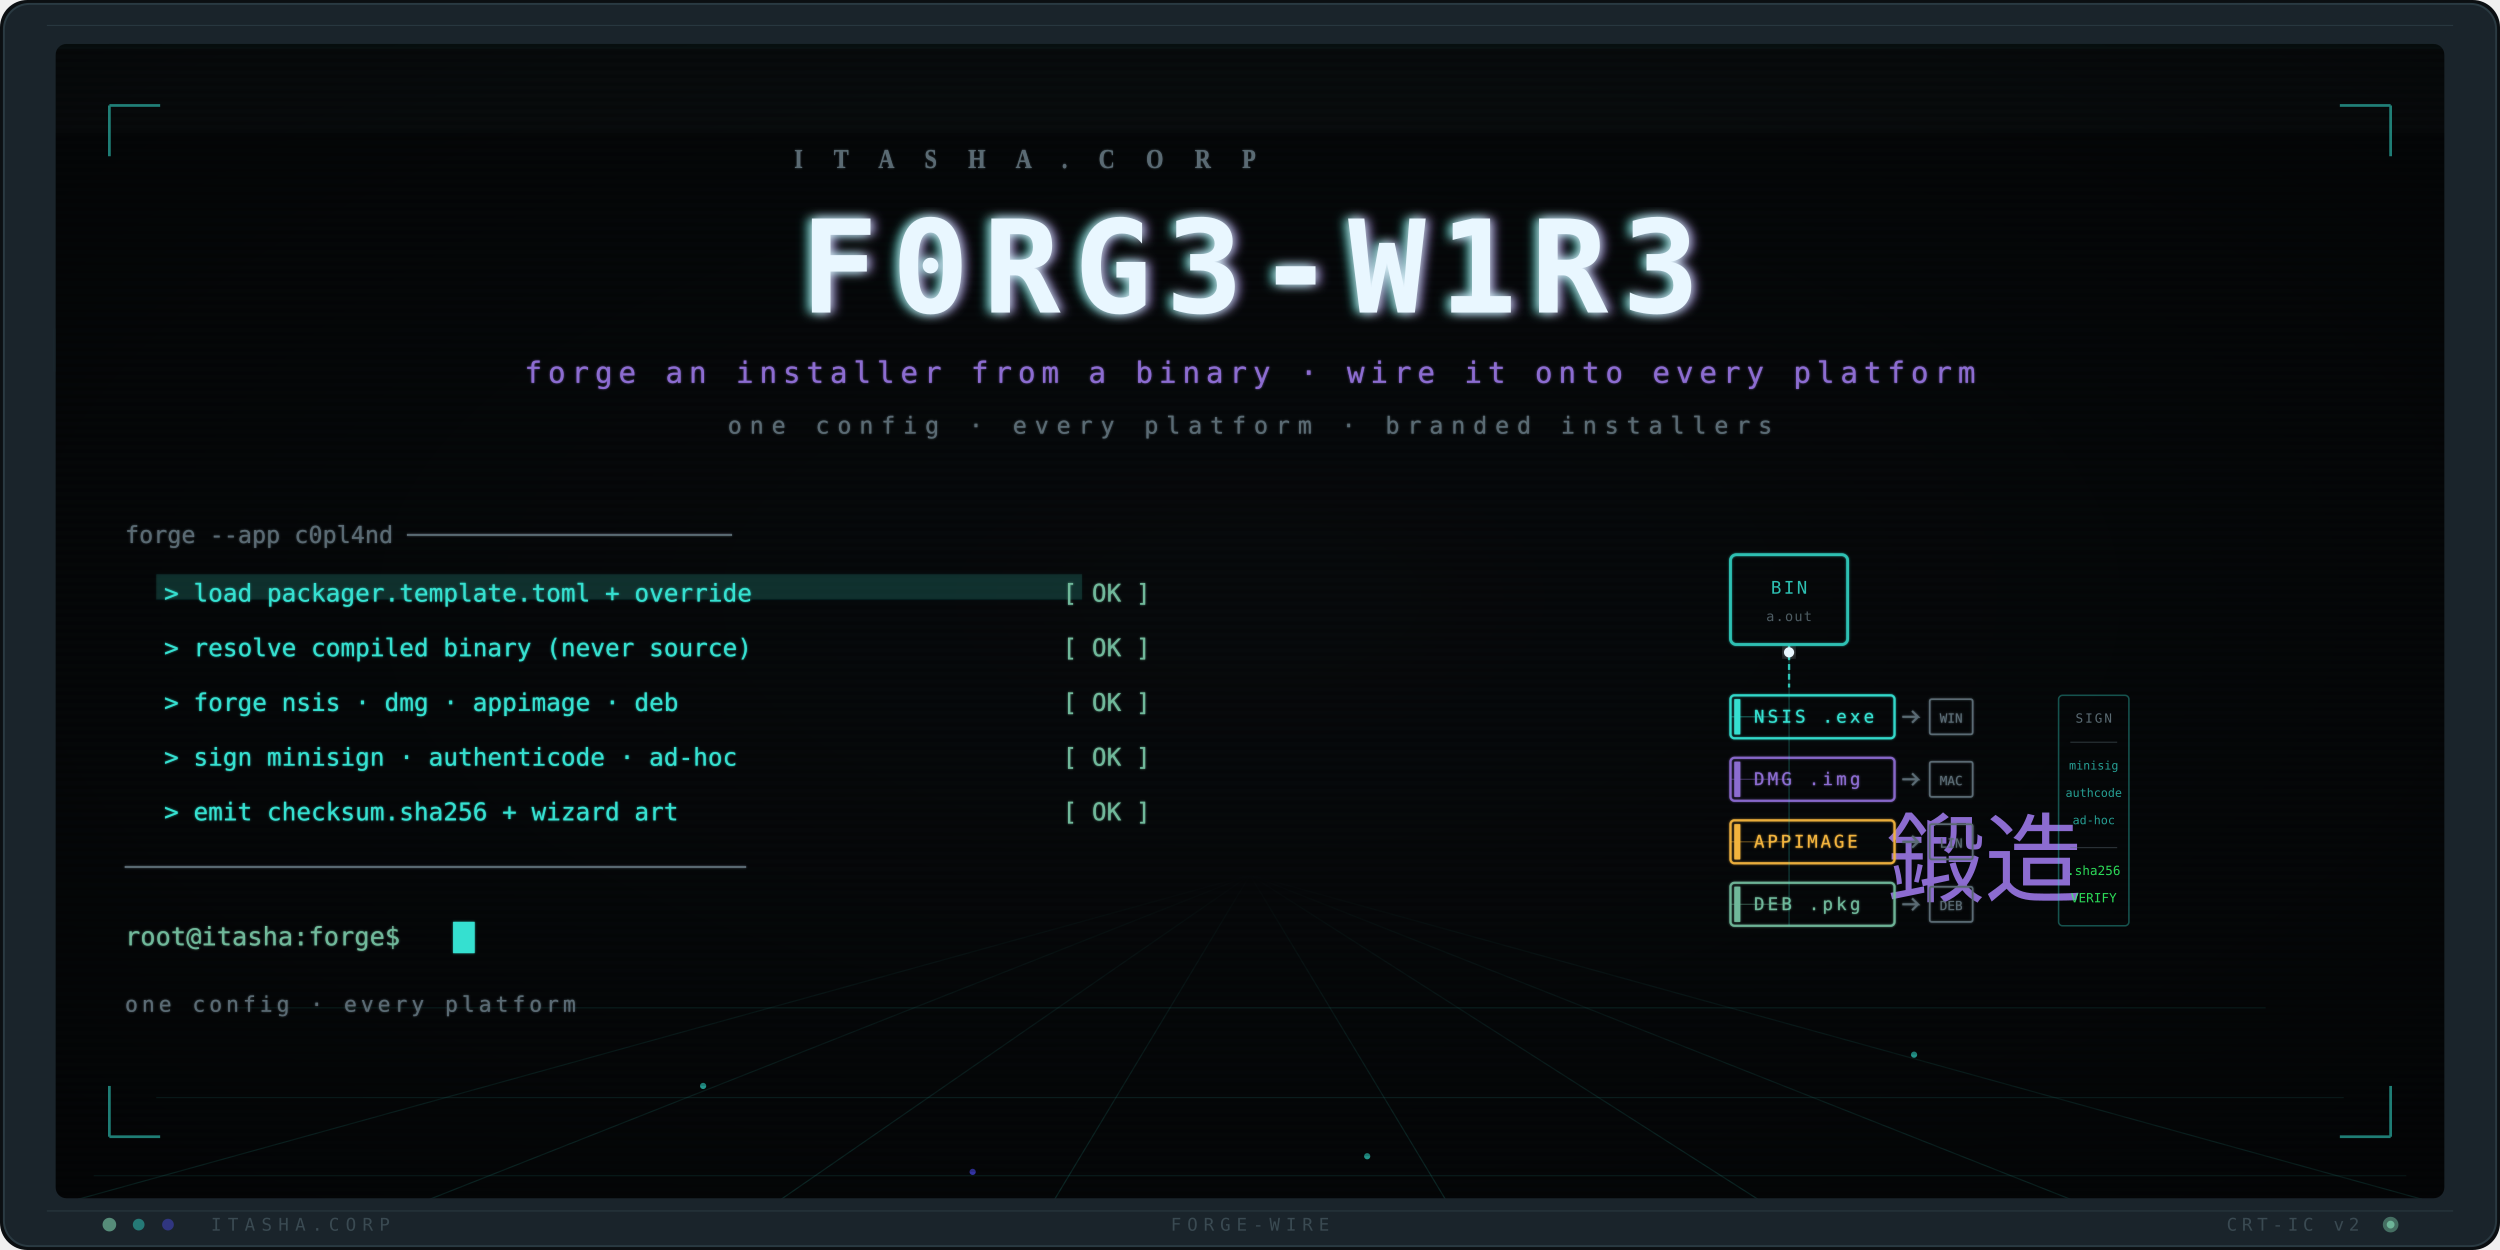
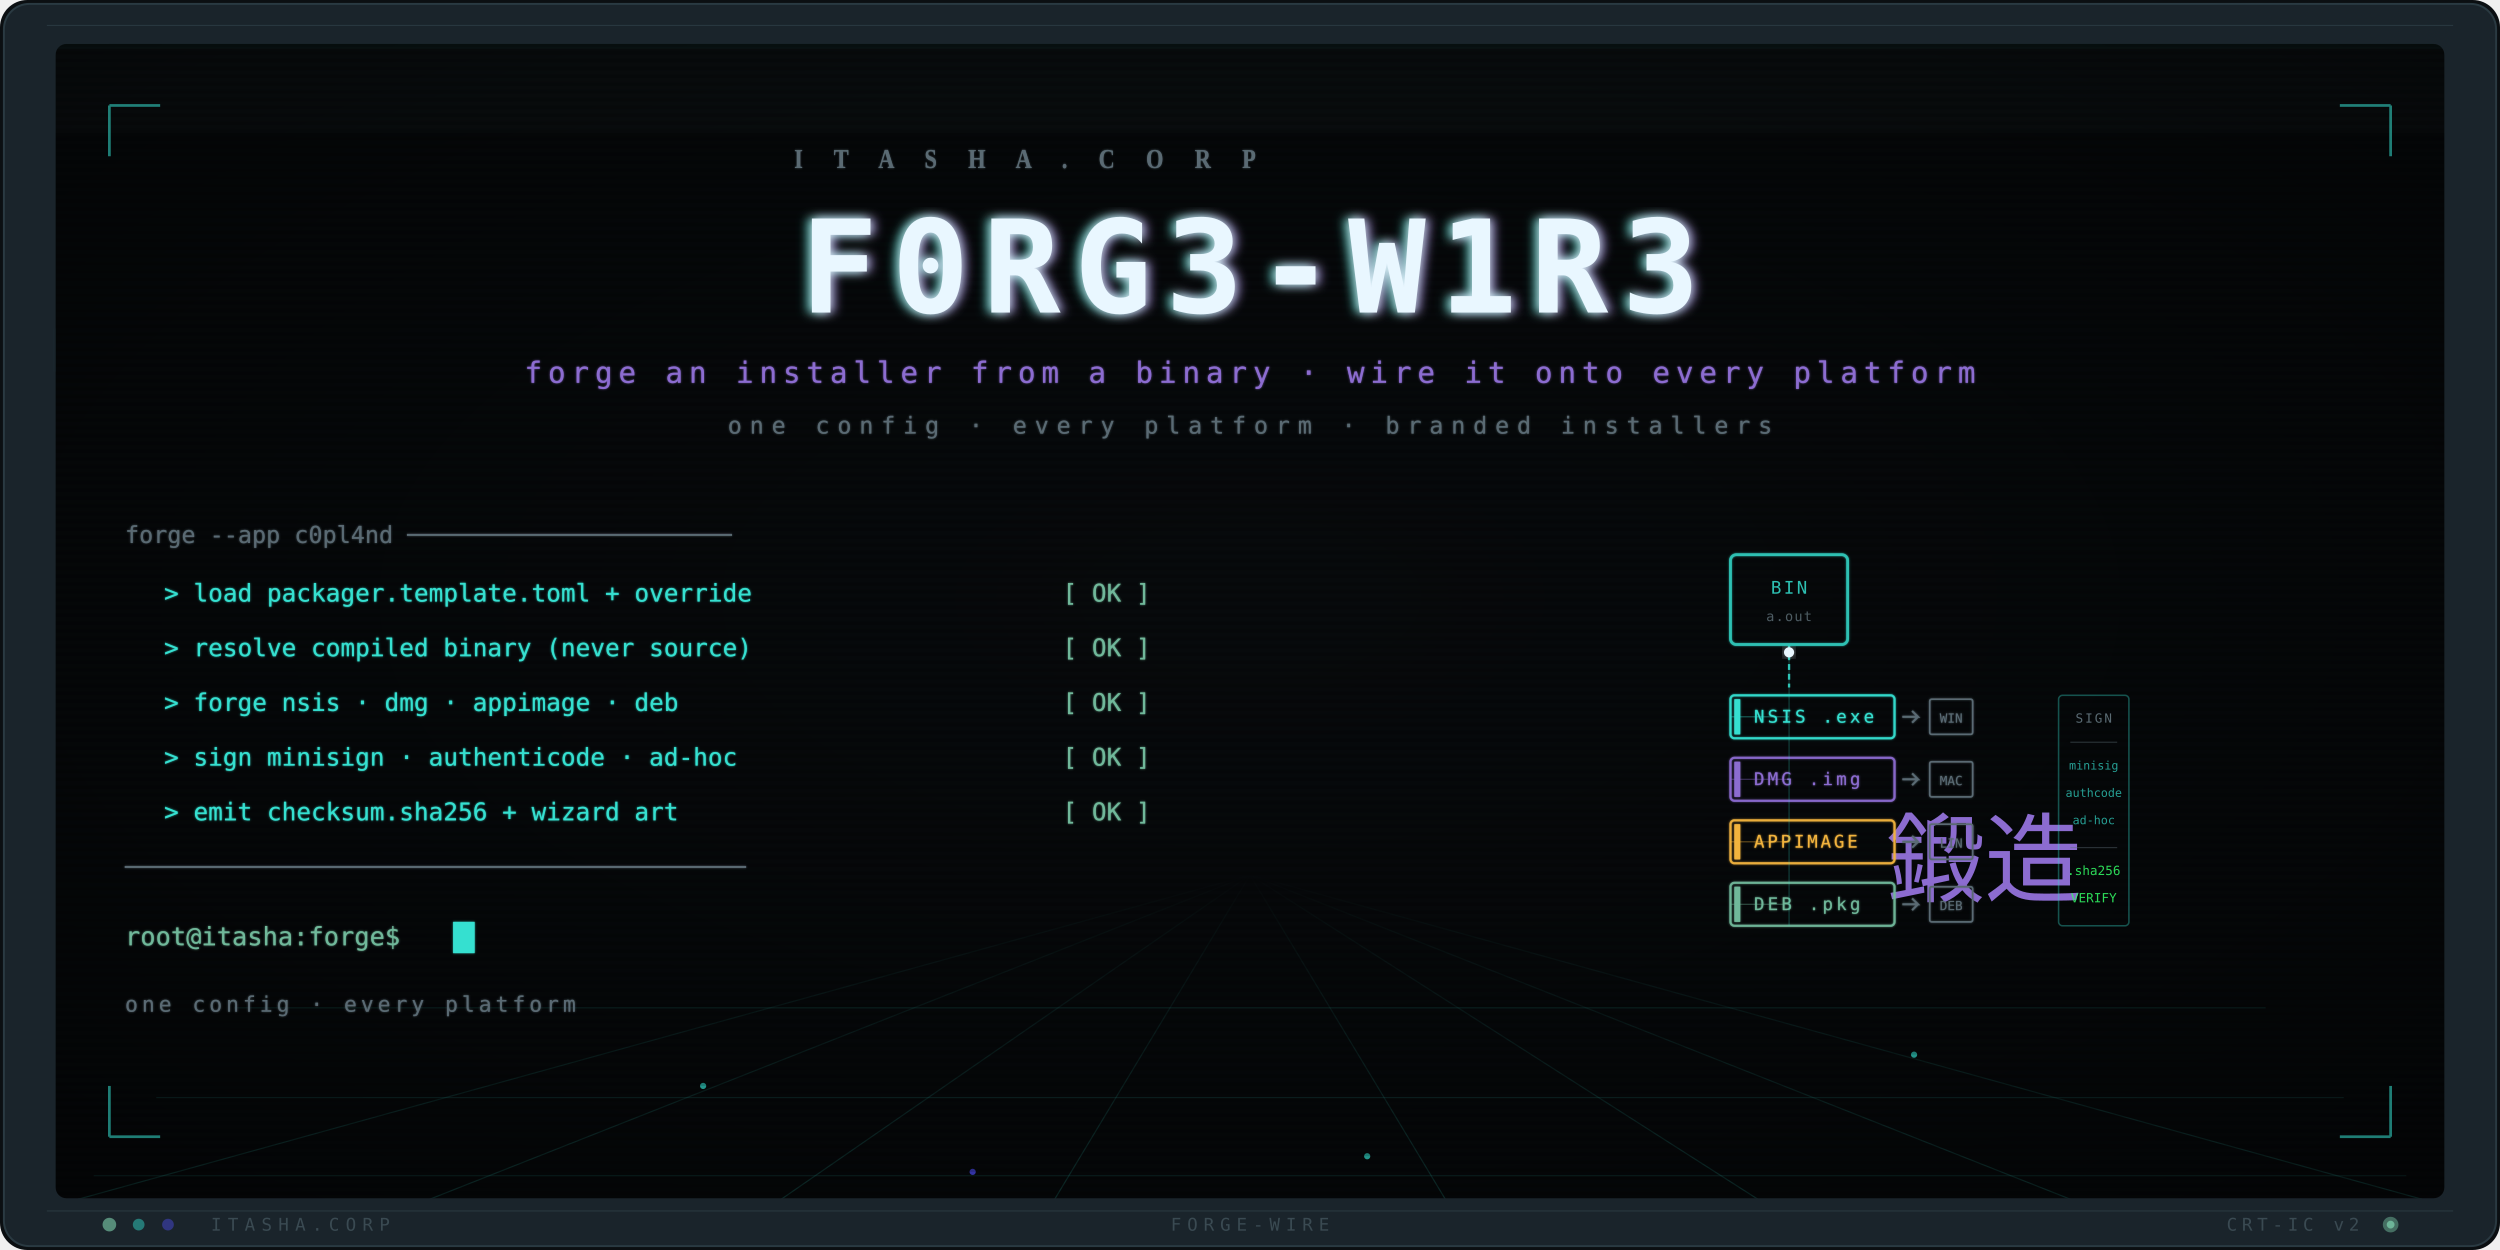
<svg xmlns="http://www.w3.org/2000/svg" viewBox="0 0 1280 640" width="1280" height="640" role="img" aria-label="F0RG3-W1R3 — forge an installer from a binary, wire it onto every platform">
  <defs>
    <pattern id="scan" patternUnits="userSpaceOnUse" width="1280" height="4">
      <rect width="1280" height="2" fill="transparent" />
      <rect y="2" width="1280" height="2" fill="rgba(0,0,0,0.16)" />
    </pattern>
    <radialGradient id="vig" cx="50%" cy="48%" r="72%">
      <stop offset="0%" stop-color="transparent" />
      <stop offset="100%" stop-color="rgba(0,0,0,0.5)" />
    </radialGradient>
    <linearGradient id="grid" x1="0" y1="0" x2="0" y2="1">
      <stop offset="0%" stop-color="#34e0d0" stop-opacity="0" />
      <stop offset="100%" stop-color="#34e0d0" stop-opacity="0.5" />
    </linearGradient>
    <filter id="phos">
      <feGaussianBlur in="SourceGraphic" stdDeviation="0.7" result="b" />
      <feMerge>
        <feMergeNode in="b" />
        <feMergeNode in="SourceGraphic" />
      </feMerge>
    </filter>
    <filter id="soft">
      <feGaussianBlur stdDeviation="2.4" />
    </filter>
    <filter id="glow">
      <feGaussianBlur stdDeviation="2.6" result="b" />
      <feMerge>
        <feMergeNode in="b" />
        <feMergeNode in="SourceGraphic" />
      </feMerge>
    </filter>
    <clipPath id="sc">
      <rect x="28" y="22" width="1224" height="592" rx="6" />
    </clipPath>
  </defs>
  <style>
    text { font-family: 'SF Mono','Fira Code','Cascadia Code','JetBrains Mono',Consolas,monospace; }
    @keyframes sweep { 0% { transform: translateY(0); } 100% { transform: translateY(592px); } }
    @keyframes flicker { 0%,96%,100% { opacity: 1; } 97% { opacity: 0.97; } 98% { opacity: 0.995; } }
    @keyframes bootReveal { 0% { opacity: 0; } 100% { opacity: 0.92; } }
    @keyframes curBlink { 0%,50% { opacity: 1; } 51%,100% { opacity: 0; } }
    @keyframes heartbeat { 0%,100% { transform: scale(1); opacity: 0.55; } 15% { transform: scale(1.3); opacity: 0.95; } 30% { transform: scale(1); opacity: 0.55; } 50% { transform: scale(1.1); opacity: 0.8; } }
    @keyframes edgeGlow { 0% { stroke-dashoffset: 3450; } 100% { stroke-dashoffset: 0; } }
    @keyframes phosphorBloom { 0%,100% { opacity: 0; } 50% { opacity: 0.02; } }
    @keyframes signalPulse { 0% { stroke-dashoffset: 18; opacity: 0.85; } 100% { stroke-dashoffset: 0; opacity: 0.3; } }
    @keyframes nodeBlink { 0%,100% { opacity: 0.9; } 50% { opacity: 0.35; } }
    @keyframes forgeTravel { 0% { transform: translateY(0); opacity: 0; } 8% { opacity: 1; } 88% { opacity: 1; } 100% { transform: translateY(140px); opacity: 0; } }
    @keyframes cardForge { 0%,100% { opacity: 0.35; } 50% { opacity: 1; } }
    @keyframes kanjiPulse { 0%,100% { opacity: 0.1; } 50% { opacity: 0.2; } }
    @keyframes rollBar { 0% { transform: translateY(-70px); } 100% { transform: translateY(630px); } }
    @keyframes dataBlink { 0%,100% { opacity: 0.12; } 50% { opacity: 0.7; } }
    @keyframes titleGlitch { 0%,90%,100% { transform: translate(0,0); } 91% { transform: translate(-2px,1px); } 94% { transform: translate(2px,-1px); } 97% { transform: translate(-1px,0); } }
-     @keyframes readHead { 0% { transform: translateY(0); opacity: 0; } 12% { opacity: 0.5; } 88% { opacity: 0.5; } 100% { transform: translateY(132px); opacity: 0; } }
    @keyframes okPulse { 0%,100% { opacity: 0.5; } 50% { opacity: 1; } }
+     @keyframes linePulse { 0%,100% { opacity: 0.8; } 50% { opacity: 1; } }
    @keyframes titleBreathe { 0%,100% { opacity: 1; } 50% { opacity: 0.85; } }
    @media (prefers-reduced-motion: reduce) { * { animation: none !important; } }
  </style>
  <rect x="0" y="0" width="1280" height="640" rx="14" fill="#0b0f12" />
  <rect x="2" y="2" width="1276" height="636" rx="13" fill="#1a242b" stroke="#2a3a42" stroke-width="1" />
  <line x1="24" y1="13" x2="1256" y2="13" stroke="#2a3a42" stroke-width="0.5" />
  <line x1="24" y1="620" x2="1256" y2="620" stroke="#2a3a42" stroke-width="0.5" />
  <rect x="28" y="22" width="1224" height="592" rx="6" fill="#070a0c" />
  <g clip-path="url(#sc)">
    <g stroke="url(#grid)" stroke-width="0.6" opacity="0.5">
      <line x1="640" y1="448" x2="40" y2="614" />
      <line x1="640" y1="448" x2="220" y2="614" />
      <line x1="640" y1="448" x2="400" y2="614" />
      <line x1="640" y1="448" x2="540" y2="614" />
      <line x1="640" y1="448" x2="640" y2="614" />
      <line x1="640" y1="448" x2="740" y2="614" />
      <line x1="640" y1="448" x2="900" y2="614" />
      <line x1="640" y1="448" x2="1060" y2="614" />
      <line x1="640" y1="448" x2="1240" y2="614" />
    </g>
    <g stroke="#34e0d0" stroke-width="0.5" opacity="0.2">
      <line x1="120" y1="516" x2="1160" y2="516" />
      <line x1="80" y1="562" x2="1200" y2="562" />
      <line x1="48" y1="602" x2="1232" y2="602" />
    </g>
    <g fill="#34e0d0">
      <circle cx="360" cy="556" r="1.6" style="animation: dataBlink 2.6s ease-in-out 0s infinite;" />
      <circle cx="700" cy="592" r="1.6" style="animation: dataBlink 3.1s ease-in-out 0.8s infinite;" />
      <circle cx="980" cy="540" r="1.6" style="animation: dataBlink 2.4s ease-in-out 1.4s infinite;" />
      <circle cx="498" cy="600" r="1.6" fill="#5050ff" style="animation: dataBlink 3.4s ease-in-out 2s infinite;" />
    </g>
    <rect x="28" y="22" width="1224" height="46" fill="#9fe8e0" opacity="0.035" style="animation: rollBar 7s linear infinite;" />
    <rect x="28" y="22" width="1224" height="3" fill="#34e0d0" opacity="0.05" style="animation: sweep 9s linear infinite;" />
    <rect x="28" y="22" width="1224" height="592" fill="#ffffff" opacity="0" style="animation: phosphorBloom 8s ease-in-out infinite;" />
  </g>
  <rect x="28" y="22" width="1224" height="592" rx="6" fill="url(#scan)" />
  <rect x="28" y="22" width="1224" height="592" rx="6" fill="url(#vig)" />
  <rect x="28" y="22" width="1224" height="592" rx="6" fill="none" stroke="#34e0d0" stroke-width="1" opacity="0.07" stroke-dasharray="22,3428" style="animation: edgeGlow 11s linear infinite;" />
  <rect x="28" y="22" width="1224" height="592" rx="6" fill="none" stroke="#1a242b" />
  <g stroke="#34e0d0" stroke-width="1.4" fill="none" opacity="0.55">
    <path d="M56 54 h26 M56 54 v26" />
    <path d="M1224 54 h-26 M1224 54 v26" />
    <path d="M56 582 h26 M56 582 v-26" />
    <path d="M1224 582 h-26 M1224 582 v-26" />
  </g>
  <g style="animation: flicker 7s infinite;">
    <text x="640" y="86" text-anchor="middle" font-size="14" fill="#5a6b73" letter-spacing="8" filter="url(#phos)" style="font-family: 'Times New Roman','Times','Matisse',serif; font-weight: 700; transform: scaleX(0.82); transform-origin: 640px 86px; animation: titleBreathe 6s ease-in-out infinite;">I T A S H A . C O R P</text>
    <g font-size="66" font-weight="bold" letter-spacing="7" text-anchor="middle">
      <text x="643" y="160" fill="#8c6cd0" opacity="0.5" filter="url(#soft)" style="animation: titleGlitch 5.5s steps(1) infinite; transform-origin: 640px 160px;">F0RG3-W1R3</text>
      <text x="637" y="160" fill="#34e0d0" opacity="0.5" filter="url(#soft)" style="animation: titleGlitch 6.3s steps(1) 0.1s infinite; transform-origin: 640px 160px;">F0RG3-W1R3</text>
      <text x="640" y="160" fill="#e9f7ff" filter="url(#glow)" style="animation: titleBreathe 4s ease-in-out infinite;">F0RG3-W1R3</text>
    </g>
    <text x="640" y="196" text-anchor="middle" font-size="15" fill="#8c6cd0" letter-spacing="3" filter="url(#phos)">forge an installer from a binary · wire it onto every platform</text>
    <text x="640" y="222" text-anchor="middle" font-size="12" fill="#5a6b73" letter-spacing="4" filter="url(#phos)">one config · every platform · branded installers</text>
    <g filter="url(#phos)">
-       <rect x="80" y="294" width="474" height="13" fill="#34e0d0" opacity="0.10" style="animation: readHead 4.5s ease-in-out infinite;" />
      <text x="64" y="278" font-size="12" fill="#5a6b73">forge --app c0pl4nd ───────────────────────</text>
-       <text x="84" y="308" font-size="12.5" fill="#34e0d0" style="animation: bootReveal 0.35s ease-out 0.2s both;">&gt; load packager.template.toml + override</text>
+       <text x="84" y="308" font-size="12.5" fill="#34e0d0" style="animation: bootReveal 0.35s ease-out 0.2s both;, linePulse 3.6s ease-in-out 0.0s infinite">&gt; load packager.template.toml + override</text>
      <text x="544" y="308" font-size="12.5" fill="#6fb89a" style="animation: bootReveal 0.35s ease-out 0.2s both, okPulse 2s ease-in-out 0.6s infinite;">[ OK ]</text>
-       <text x="84" y="336" font-size="12.5" fill="#34e0d0" style="animation: bootReveal 0.35s ease-out 0.5s both;">&gt; resolve compiled binary (never source)</text>
+       <text x="84" y="336" font-size="12.5" fill="#34e0d0" style="animation: bootReveal 0.35s ease-out 0.5s both;, linePulse 3.6s ease-in-out 0.4s infinite">&gt; resolve compiled binary (never source)</text>
      <text x="544" y="336" font-size="12.5" fill="#6fb89a" style="animation: bootReveal 0.35s ease-out 0.5s both, okPulse 2s ease-in-out 1.0s infinite;">[ OK ]</text>
-       <text x="84" y="364" font-size="12.5" fill="#34e0d0" style="animation: bootReveal 0.35s ease-out 0.8s both;">&gt; forge  nsis · dmg · appimage · deb</text>
+       <text x="84" y="364" font-size="12.5" fill="#34e0d0" style="animation: bootReveal 0.35s ease-out 0.8s both;, linePulse 3.6s ease-in-out 0.8s infinite">&gt; forge  nsis · dmg · appimage · deb</text>
      <text x="544" y="364" font-size="12.5" fill="#6fb89a" style="animation: bootReveal 0.35s ease-out 0.8s both, okPulse 2s ease-in-out 1.4s infinite;">[ OK ]</text>
-       <text x="84" y="392" font-size="12.5" fill="#34e0d0" style="animation: bootReveal 0.35s ease-out 1.1s both;">&gt; sign  minisign · authenticode · ad-hoc</text>
+       <text x="84" y="392" font-size="12.5" fill="#34e0d0" style="animation: bootReveal 0.35s ease-out 1.1s both;, linePulse 3.6s ease-in-out 1.2s infinite">&gt; sign  minisign · authenticode · ad-hoc</text>
      <text x="544" y="392" font-size="12.5" fill="#6fb89a" style="animation: bootReveal 0.35s ease-out 1.1s both, okPulse 2s ease-in-out 1.8s infinite;">[ OK ]</text>
-       <text x="84" y="420" font-size="12.5" fill="#34e0d0" style="animation: bootReveal 0.35s ease-out 1.4s both;">&gt; emit  checksum.sha256 + wizard art</text>
+       <text x="84" y="420" font-size="12.5" fill="#34e0d0" style="animation: bootReveal 0.35s ease-out 1.4s both;, linePulse 3.6s ease-in-out 1.6s infinite">&gt; emit  checksum.sha256 + wizard art</text>
      <text x="544" y="420" font-size="12.5" fill="#6fb89a" style="animation: bootReveal 0.35s ease-out 1.4s both, okPulse 2s ease-in-out 2.2s infinite;">[ OK ]</text>
      <text x="64" y="448" font-size="12" fill="#5a6b73">────────────────────────────────────────────</text>
      <text x="64" y="484" font-size="13" fill="#6fb89a">root@itasha:forge$</text>
      <rect x="232" y="472" width="11" height="16" fill="#34e0d0" style="animation: curBlink 1.1s step-end infinite;" />
      <text x="64" y="518" font-size="11" fill="#5a6b73" letter-spacing="2">one config · every platform</text>
    </g>
    <g transform="translate(880, 278)" style="animation: flicker 9s infinite;">
      <text x="86" y="180" fill="#8c6cd0" font-size="50" font-family="'Noto Sans JP','Yu Gothic',sans-serif" style="animation: kanjiPulse 6s ease-in-out infinite;">鍛造</text>
      <g opacity="0.85">
        <rect x="6" y="6" width="60" height="46" rx="3" fill="none" stroke="#34e0d0" stroke-width="1.4" filter="url(#phos)" />
        <text x="36" y="26" text-anchor="middle" font-size="9" fill="#34e0d0" letter-spacing="1.2">BIN</text>
        <text x="36" y="40" text-anchor="middle" font-size="7" fill="#5a6b73" letter-spacing="0.6">a.out</text>
        <line x1="36" y1="52" x2="36" y2="74" stroke="#34e0d0" stroke-width="1.2" stroke-dasharray="3,2" style="animation: signalPulse 1.6s linear infinite;" />
      </g>
      <g transform="translate(0, 78)" filter="url(#phos)">
        <rect x="6" y="0" width="84" height="22" rx="2" fill="none" stroke="#34e0d0" stroke-width="1.1" opacity="0.9" />
        <rect x="8" y="2" width="3" height="18" fill="#34e0d0" style="animation: cardForge 2.8s ease-in-out 0s infinite;" />
        <text x="18" y="14" font-size="9" fill="#34e0d0" letter-spacing="1.6">NSIS .exe</text>
        <path d="M94 11 l8 0 l-3 -3 m3 3 l-3 3" stroke="#5a6b73" stroke-width="1" fill="none" />
        <rect x="108" y="2" width="22" height="18" rx="1" fill="none" stroke="#5a6b73" stroke-width="0.8" />
        <text x="119" y="14" text-anchor="middle" font-size="6.5" fill="#5a6b73">WIN</text>
      </g>
      <g transform="translate(0, 110)" filter="url(#phos)">
        <rect x="6" y="0" width="84" height="22" rx="2" fill="none" stroke="#8c6cd0" stroke-width="1.1" opacity="0.9" />
        <rect x="8" y="2" width="3" height="18" fill="#8c6cd0" style="animation: cardForge 2.8s ease-in-out 0.5s infinite;" />
        <text x="18" y="14" font-size="9" fill="#8c6cd0" letter-spacing="1.6">DMG .img</text>
        <path d="M94 11 l8 0 l-3 -3 m3 3 l-3 3" stroke="#5a6b73" stroke-width="1" fill="none" />
        <rect x="108" y="2" width="22" height="18" rx="1" fill="none" stroke="#5a6b73" stroke-width="0.8" />
        <text x="119" y="14" text-anchor="middle" font-size="6.5" fill="#5a6b73">MAC</text>
      </g>
      <g transform="translate(0, 142)" filter="url(#phos)">
        <rect x="6" y="0" width="84" height="22" rx="2" fill="none" stroke="#f2b33d" stroke-width="1.1" opacity="0.9" />
        <rect x="8" y="2" width="3" height="18" fill="#f2b33d" style="animation: cardForge 2.8s ease-in-out 1s infinite;" />
        <text x="18" y="14" font-size="9" fill="#f2b33d" letter-spacing="1.4">APPIMAGE</text>
        <path d="M94 11 l8 0 l-3 -3 m3 3 l-3 3" stroke="#5a6b73" stroke-width="1" fill="none" />
        <rect x="108" y="2" width="22" height="18" rx="1" fill="none" stroke="#5a6b73" stroke-width="0.8" />
        <text x="119" y="14" text-anchor="middle" font-size="6.5" fill="#5a6b73">LIN</text>
      </g>
      <g transform="translate(0, 174)" filter="url(#phos)">
        <rect x="6" y="0" width="84" height="22" rx="2" fill="none" stroke="#6fb89a" stroke-width="1.1" opacity="0.9" />
        <rect x="8" y="2" width="3" height="18" fill="#6fb89a" style="animation: cardForge 2.8s ease-in-out 1.5s infinite;" />
        <text x="18" y="14" font-size="9" fill="#6fb89a" letter-spacing="1.6">DEB .pkg</text>
        <path d="M94 11 l8 0 l-3 -3 m3 3 l-3 3" stroke="#5a6b73" stroke-width="1" fill="none" />
        <rect x="108" y="2" width="22" height="18" rx="1" fill="none" stroke="#5a6b73" stroke-width="0.8" />
        <text x="119" y="14" text-anchor="middle" font-size="6.5" fill="#5a6b73">DEB</text>
      </g>
      <line x1="36" y1="52" x2="36" y2="196" stroke="#34e0d0" stroke-width="0.6" opacity="0.25" />
      <line x1="36" y1="89" x2="6" y2="89" stroke="#34e0d0" stroke-width="0.6" opacity="0.4" />
      <line x1="36" y1="121" x2="6" y2="121" stroke="#8c6cd0" stroke-width="0.6" opacity="0.4" />
      <line x1="36" y1="153" x2="6" y2="153" stroke="#f2b33d" stroke-width="0.6" opacity="0.4" />
      <line x1="36" y1="185" x2="6" y2="185" stroke="#6fb89a" stroke-width="0.6" opacity="0.4" />
      <circle cx="36" cy="56" r="2.6" fill="#e9f7ff" filter="url(#glow)" style="animation: forgeTravel 2.8s ease-in-out infinite;" />
      <g transform="translate(174, 78)" style="animation: nodeBlink 3s ease-in-out infinite;">
        <rect x="0" y="0" width="36" height="118" rx="2" fill="none" stroke="#34e0d0" stroke-width="0.8" opacity="0.35" />
        <text x="18" y="14" text-anchor="middle" font-size="6.5" fill="#5a6b73" letter-spacing="1">SIGN</text>
        <line x1="6" y1="24" x2="30" y2="24" stroke="#5a6b73" stroke-width="0.5" opacity="0.5" />
        <text x="18" y="38" text-anchor="middle" font-size="6" fill="#34e0d0" opacity="0.7">minisig</text>
        <text x="18" y="52" text-anchor="middle" font-size="6" fill="#34e0d0" opacity="0.7">authcode</text>
        <text x="18" y="66" text-anchor="middle" font-size="6" fill="#34e0d0" opacity="0.7">ad-hoc</text>
        <line x1="6" y1="78" x2="30" y2="78" stroke="#5a6b73" stroke-width="0.5" opacity="0.5" />
        <text x="18" y="92" text-anchor="middle" font-size="6.5" fill="#33ff66" opacity="0.85">.sha256</text>
        <text x="18" y="106" text-anchor="middle" font-size="6.5" fill="#33ff66" opacity="0.85" style="animation: cardForge 2.8s ease-in-out 2s infinite;">VERIFY</text>
      </g>
    </g>
  </g>
  <g>
    <circle cx="56" cy="627" r="3.5" fill="#6fb89a" opacity="0.7" style="animation: heartbeat 2.4s ease-in-out infinite; transform-origin: 56px 627px;" />
    <circle cx="71" cy="627" r="3" fill="#34e0d0" opacity="0.45" />
    <circle cx="86" cy="627" r="3" fill="#5050ff" opacity="0.4" />
    <text x="108" y="627" font-size="9" fill="#3a4a52" letter-spacing="3.2" dominant-baseline="central">ITASHA.CORP</text>
    <text x="640" y="627" font-size="9" fill="#3a4a52" letter-spacing="3" dominant-baseline="central" text-anchor="middle">FORGE-WIRE</text>
    <text x="1208" y="627" font-size="9" fill="#3a4a52" letter-spacing="2.4" dominant-baseline="central" text-anchor="end">CRT-IC v2</text>
    <circle cx="1224" cy="627" r="4" fill="#6fb89a" opacity="0.5" />
    <circle cx="1224" cy="627" r="2" fill="#6fb89a" opacity="0.95" style="animation: heartbeat 2.4s ease-in-out infinite; transform-origin: 1224px 627px;" />
  </g>
</svg>
